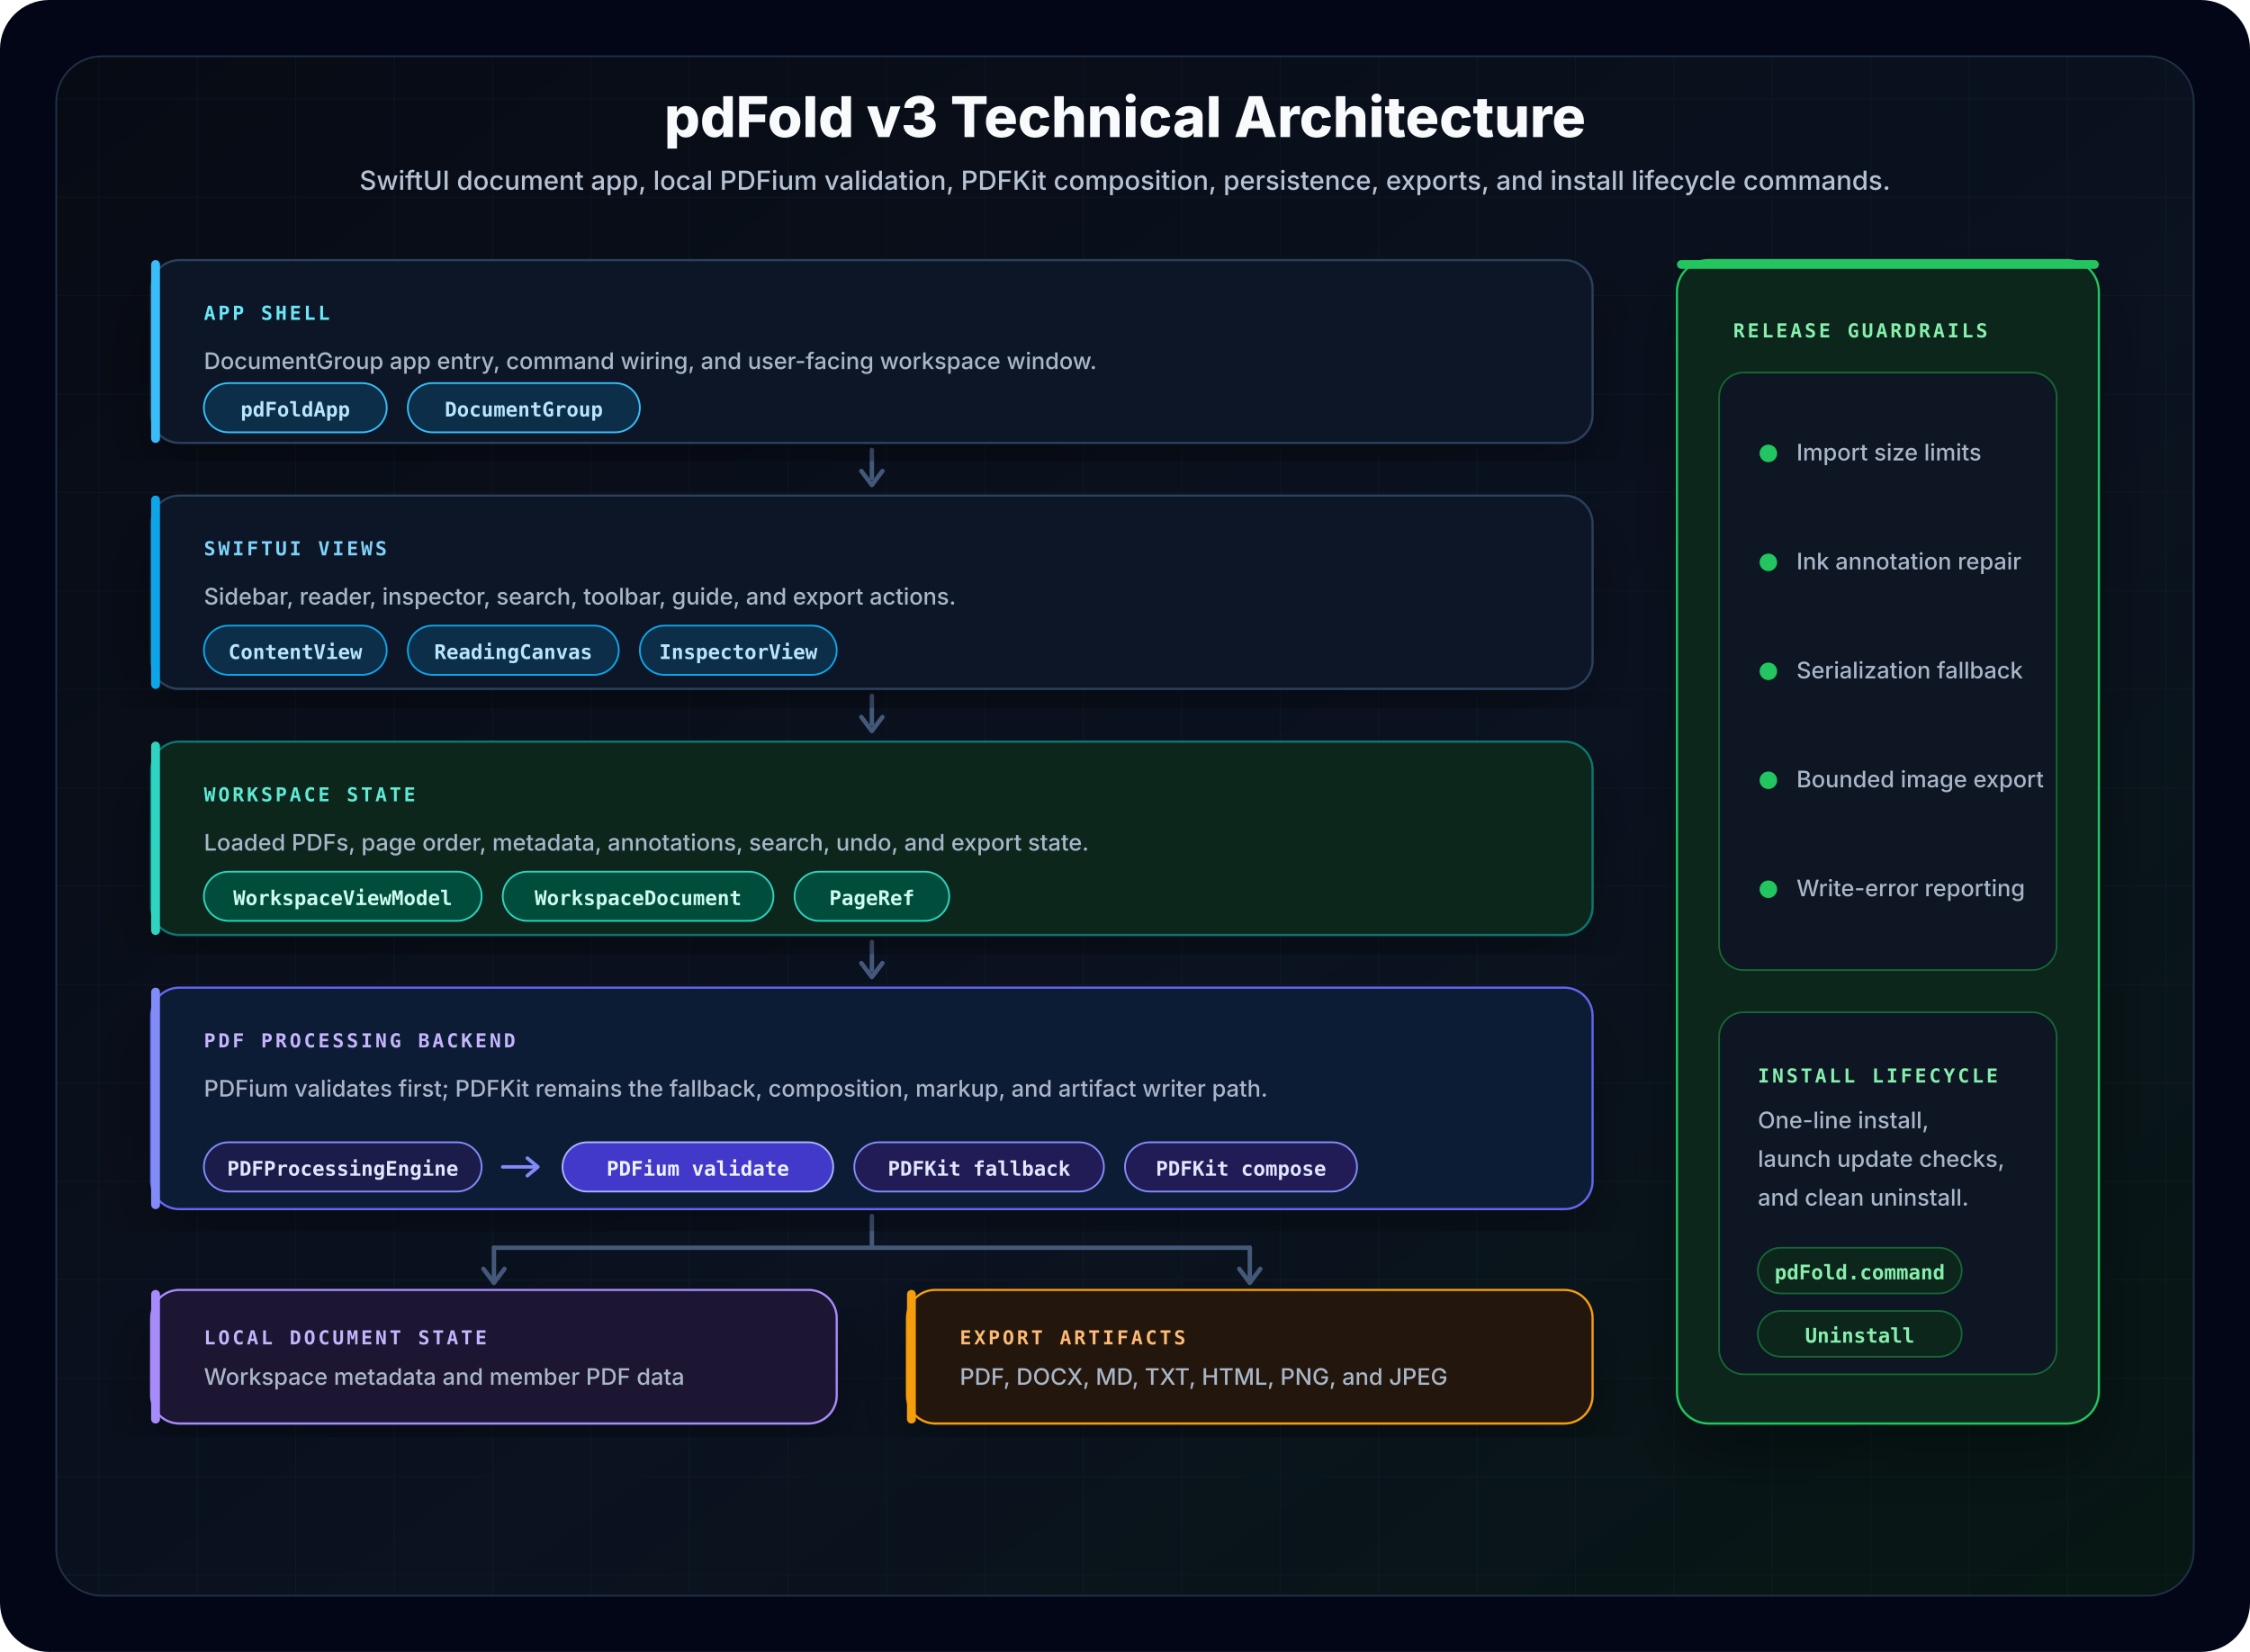
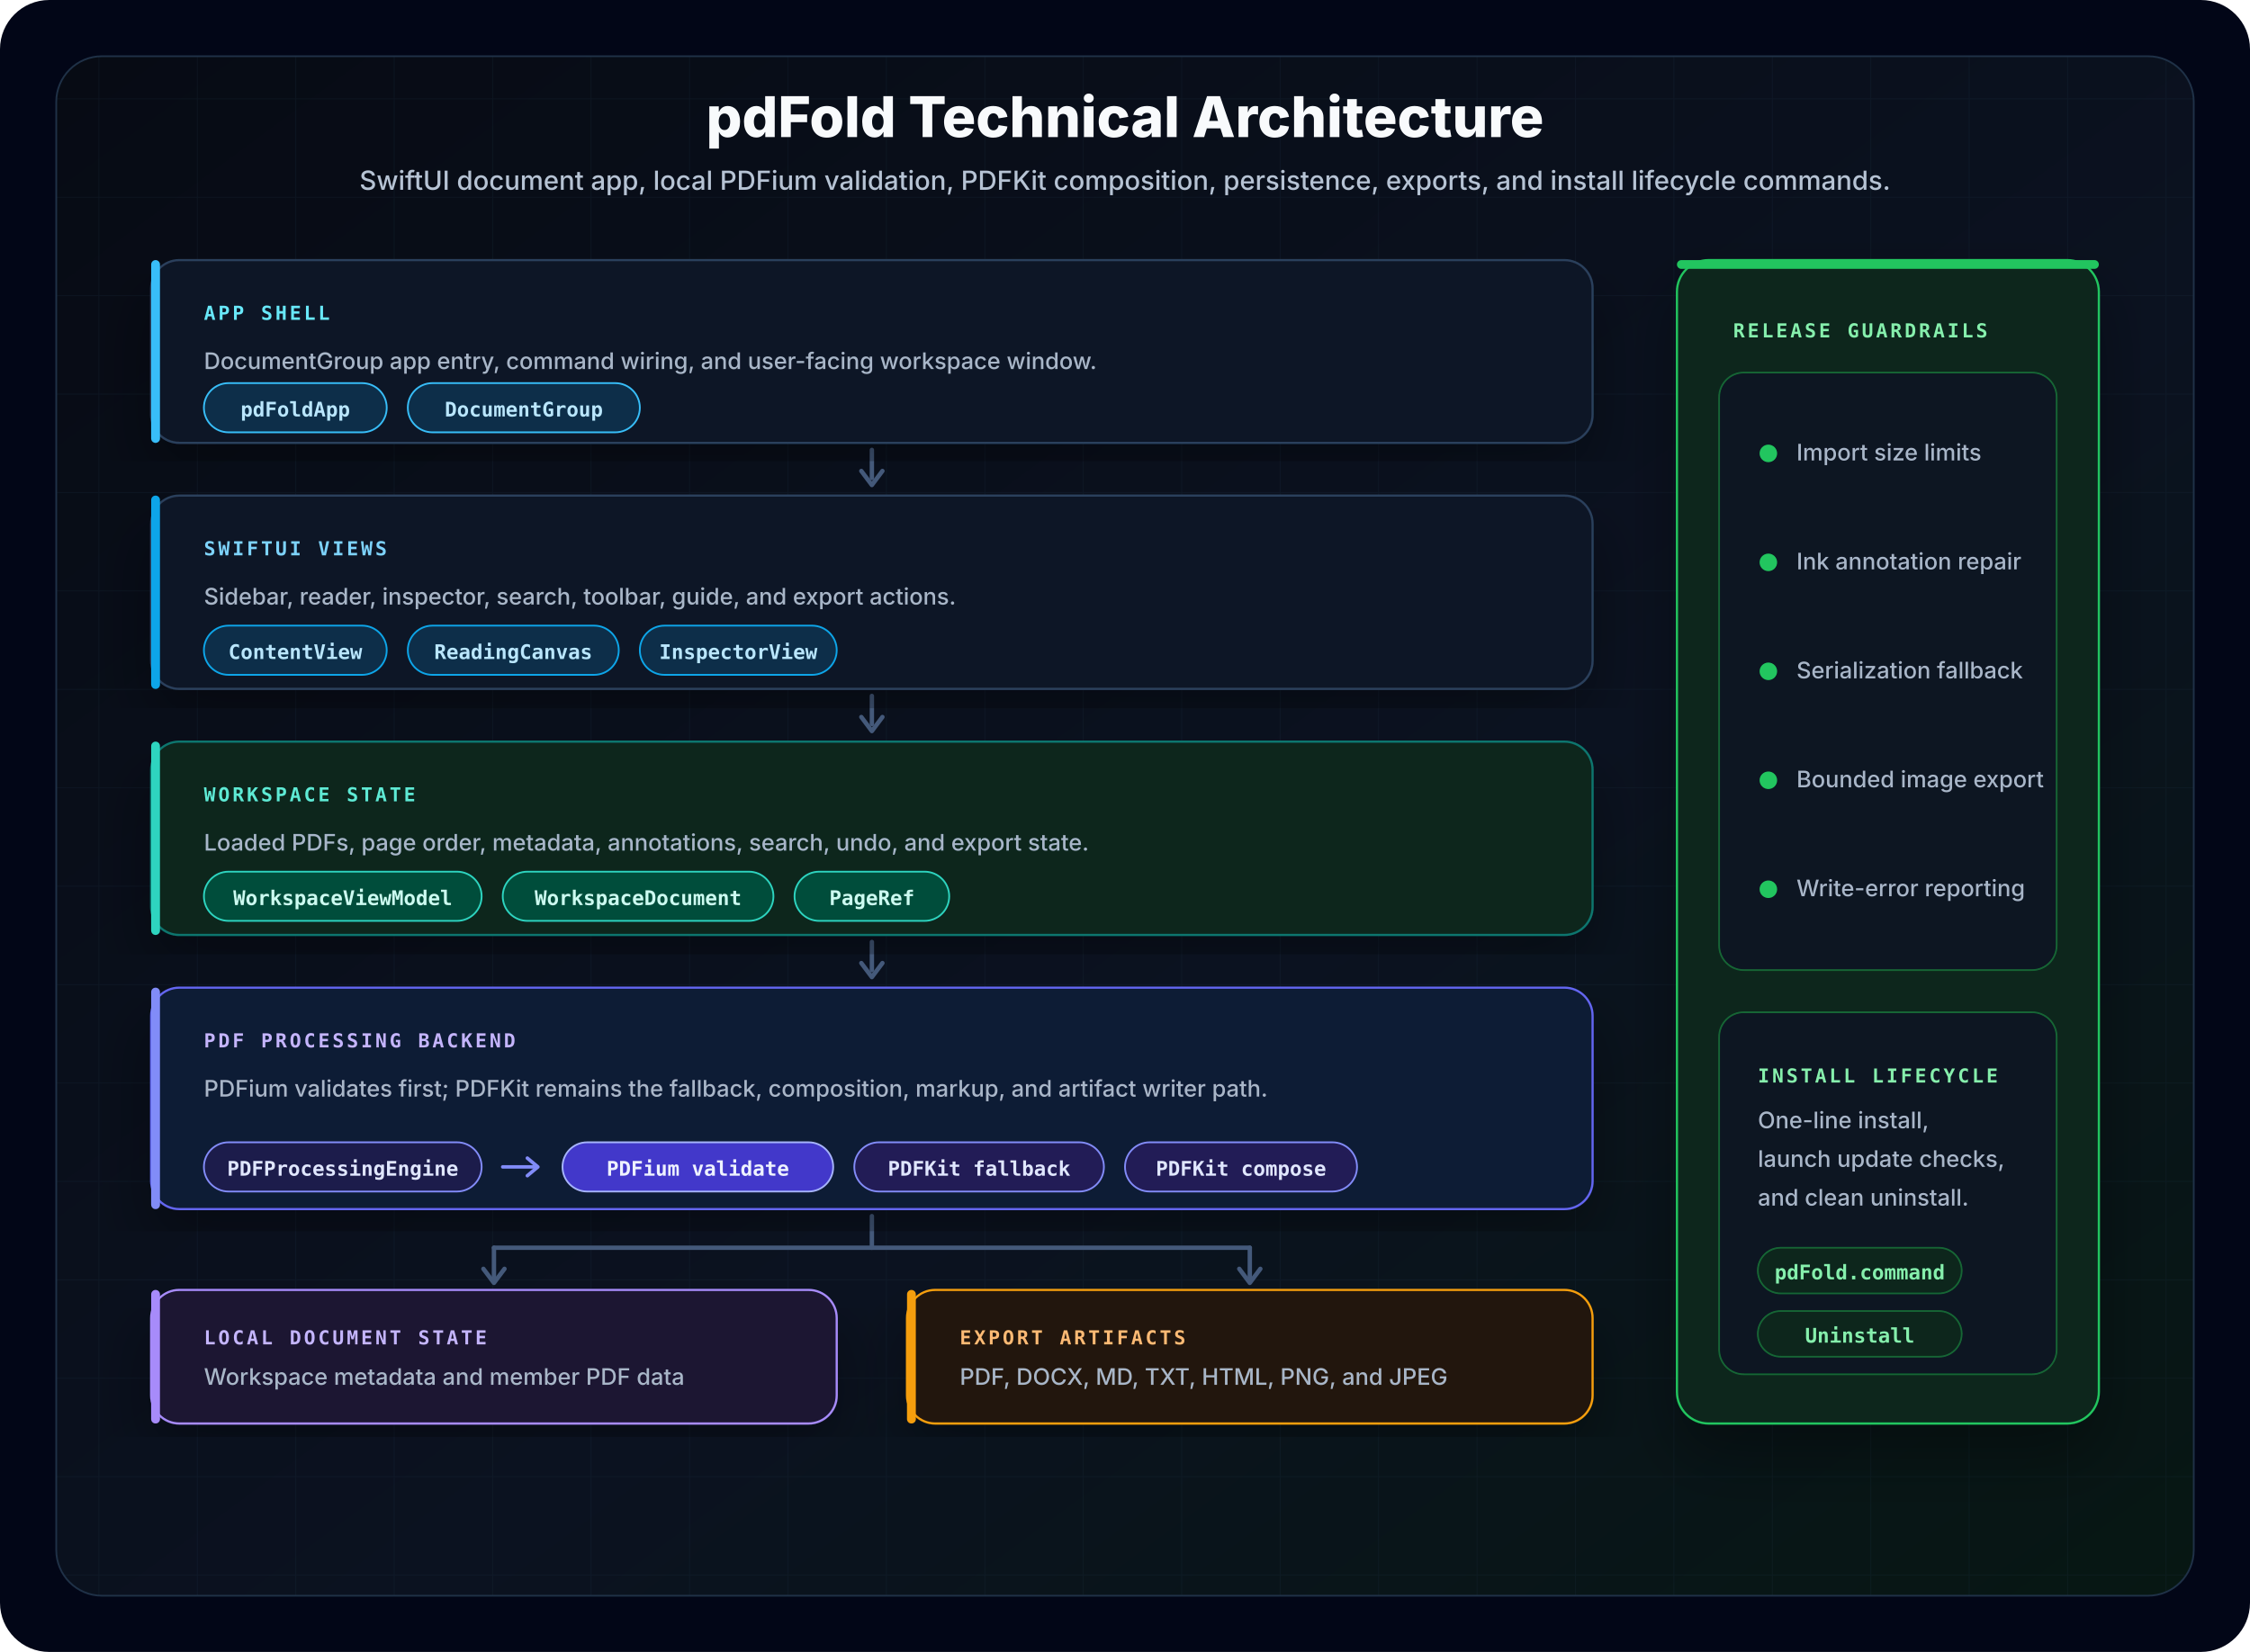
<svg xmlns="http://www.w3.org/2000/svg" width="1280" height="940" viewBox="0 0 1280 940" fill="none" role="img" aria-labelledby="title desc">
  <defs>
    <linearGradient id="bg" x1="0" y1="0" x2="1" y2="1">
      <stop offset="0" stop-color="#070B14" />
      <stop offset="0.58" stop-color="#0B1220" />
      <stop offset="1" stop-color="#071713" />
    </linearGradient>
    <pattern id="grid" width="56" height="56" patternUnits="userSpaceOnUse">
      <path d="M 56 0 L 0 0 0 56" stroke="#1F3147" stroke-width="1" opacity="0.20" />
    </pattern>
    <filter id="shadow" x="-10%" y="-10%" width="120%" height="120%">
      <feDropShadow dx="0" dy="18" stdDeviation="18" flood-color="#000000" flood-opacity="0.34" />
    </filter>
    <style>
      .title { font: 800 32px ui-sans-serif, system-ui, -apple-system, BlinkMacSystemFont, "Segoe UI", sans-serif; fill: #F8FAFC; }
      .subtitle { font: 500 15px ui-sans-serif, system-ui, -apple-system, BlinkMacSystemFont, "Segoe UI", sans-serif; fill: #B6C3D4; }
      .layerTitle { font: 800 17px ui-sans-serif, system-ui, -apple-system, BlinkMacSystemFont, "Segoe UI", sans-serif; fill: #F8FAFC; }
      .body { font: 500 13px ui-sans-serif, system-ui, -apple-system, BlinkMacSystemFont, "Segoe UI", sans-serif; fill: #A8B6C8; }
      .chip { font: 800 11.5px ui-monospace, SFMono-Regular, Menlo, Monaco, Consolas, monospace; }
      .tag { font: 800 11px ui-monospace, SFMono-Regular, Menlo, Monaco, Consolas, monospace; letter-spacing: 1.5px; }
      .layer { fill: #101827; stroke: #2B3F5C; stroke-width: 1.25; }
      .stateLayer { fill: #08251F; stroke: #0F766E; stroke-width: 1.25; }
      .engineLayer { fill: #111A34; stroke: #6366F1; stroke-width: 1.25; }
      .artifactLayer { fill: #1B1430; stroke: #A78BFA; stroke-width: 1.25; }
      .exportLayer { fill: #241609; stroke: #F59E0B; stroke-width: 1.25; }
      .rail { fill: #08251C; stroke: #22C55E; stroke-width: 1.25; }
      .flow { fill: none; stroke: #44597A; stroke-width: 2.5; stroke-linecap: round; stroke-linejoin: round; }
    </style>
  </defs>
  <rect width="1280" height="940" rx="28" fill="#020617" />
  <rect x="32" y="32" width="1216" height="876" rx="26" fill="url(#bg)" />
  <rect x="32" y="32" width="1216" height="876" rx="26" fill="url(#grid)" />
  <rect x="32" y="32" width="1216" height="876" rx="26" stroke="#1F3147" />
-   <text x="640" y="78" text-anchor="middle" class="title">pdFold v3 Technical Architecture</text>
+   <text x="640" y="78" text-anchor="middle" class="title">pdFold Technical Architecture</text>
  <text x="640" y="108" text-anchor="middle" class="subtitle">SwiftUI document app, local PDFium validation, PDFKit composition, persistence, exports, and install lifecycle commands.</text>
  <g>
    <path d="M496 256 V272" class="flow" />
    <path d="M490 268 L496 276 L502 268" class="flow" />
    <path d="M496 396 V412" class="flow" />
    <path d="M490 408 L496 416 L502 408" class="flow" />
    <path d="M496 536 V552" class="flow" />
    <path d="M490 548 L496 556 L502 548" class="flow" />
    <path d="M496 692 V710" class="flow" />
    <path d="M281 710 H711" class="flow" />
    <path d="M281 710 V728" class="flow" />
    <path d="M275 722 L281 730 L287 722" class="flow" />
    <path d="M711 710 V728" class="flow" />
    <path d="M705 722 L711 730 L717 722" class="flow" />
  </g>
  <g transform="translate(86 148)" filter="url(#shadow)">
    <rect width="820" height="104" rx="16" class="layer" />
    <rect width="5" height="104" rx="2.5" fill="#38BDF8" />
    <text x="30" y="34" class="tag" fill="#67E8F9">APP SHELL</text>
    <text x="30" y="62" class="body">DocumentGroup app entry, command wiring, and user-facing workspace window.</text>
    <g transform="translate(30 70)">
      <rect x="0" y="0" width="104" height="28" rx="14" fill="#082F49" stroke="#38BDF8" />
      <text x="52" y="19" text-anchor="middle" class="chip" fill="#BAE6FD">pdFoldApp</text>
      <rect x="116" y="0" width="132" height="28" rx="14" fill="#082F49" stroke="#38BDF8" />
      <text x="182" y="19" text-anchor="middle" class="chip" fill="#BAE6FD">DocumentGroup</text>
    </g>
  </g>
  <g transform="translate(86 282)" filter="url(#shadow)">
    <rect width="820" height="110" rx="16" class="layer" />
    <rect width="5" height="110" rx="2.5" fill="#0EA5E9" />
    <text x="30" y="34" class="tag" fill="#7DD3FC">SWIFTUI VIEWS</text>
    <text x="30" y="62" class="body">Sidebar, reader, inspector, search, toolbar, guide, and export actions.</text>
    <g transform="translate(30 74)">
      <rect x="0" y="0" width="104" height="28" rx="14" fill="#082F49" stroke="#0EA5E9" />
      <text x="52" y="19" text-anchor="middle" class="chip" fill="#BAE6FD">ContentView</text>
      <rect x="116" y="0" width="120" height="28" rx="14" fill="#082F49" stroke="#0EA5E9" />
      <text x="176" y="19" text-anchor="middle" class="chip" fill="#BAE6FD">ReadingCanvas</text>
      <rect x="248" y="0" width="112" height="28" rx="14" fill="#082F49" stroke="#0EA5E9" />
      <text x="304" y="19" text-anchor="middle" class="chip" fill="#BAE6FD">InspectorView</text>
    </g>
  </g>
  <g transform="translate(86 422)" filter="url(#shadow)">
    <rect width="820" height="110" rx="16" class="stateLayer" />
    <rect width="5" height="110" rx="2.5" fill="#2DD4BF" />
    <text x="30" y="34" class="tag" fill="#5EEAD4">WORKSPACE STATE</text>
    <text x="30" y="62" class="body">Loaded PDFs, page order, metadata, annotations, search, undo, and export state.</text>
    <g transform="translate(30 74)">
      <rect x="0" y="0" width="158" height="28" rx="14" fill="#064E3B" stroke="#2DD4BF" />
      <text x="79" y="19" text-anchor="middle" class="chip" fill="#CCFBF1">WorkspaceViewModel</text>
      <rect x="170" y="0" width="154" height="28" rx="14" fill="#064E3B" stroke="#2DD4BF" />
      <text x="247" y="19" text-anchor="middle" class="chip" fill="#CCFBF1">WorkspaceDocument</text>
      <rect x="336" y="0" width="88" height="28" rx="14" fill="#064E3B" stroke="#2DD4BF" />
      <text x="380" y="19" text-anchor="middle" class="chip" fill="#CCFBF1">PageRef</text>
    </g>
  </g>
  <g transform="translate(86 562)" filter="url(#shadow)">
    <rect width="820" height="126" rx="16" class="engineLayer" />
    <rect width="5" height="126" rx="2.5" fill="#818CF8" />
    <text x="30" y="34" class="tag" fill="#C4B5FD">PDF PROCESSING BACKEND</text>
    <text x="30" y="62" class="body">PDFium validates first; PDFKit remains the fallback, composition, markup, and artifact writer path.</text>
    <g transform="translate(30 88)">
      <rect x="0" y="0" width="158" height="28" rx="14" fill="#1E1B4B" stroke="#818CF8" />
      <text x="79" y="19" text-anchor="middle" class="chip" fill="#E0E7FF">PDFProcessingEngine</text>
      <path d="M170 14 H188" stroke="#818CF8" stroke-width="2" stroke-linecap="round" />
      <path d="M184 9 L190 14 L184 19" stroke="#818CF8" stroke-width="2" stroke-linecap="round" stroke-linejoin="round" />
      <rect x="204" y="0" width="154" height="28" rx="14" fill="#4338CA" stroke="#A5B4FC" />
      <text x="281" y="19" text-anchor="middle" class="chip" fill="#EEF2FF">PDFium validate</text>
      <rect x="370" y="0" width="142" height="28" rx="14" fill="#241B56" stroke="#818CF8" />
      <text x="441" y="19" text-anchor="middle" class="chip" fill="#E0E7FF">PDFKit fallback</text>
      <rect x="524" y="0" width="132" height="28" rx="14" fill="#241B56" stroke="#818CF8" />
      <text x="590" y="19" text-anchor="middle" class="chip" fill="#E0E7FF">PDFKit compose</text>
    </g>
  </g>
  <g transform="translate(86 734)" filter="url(#shadow)">
    <rect width="390" height="76" rx="16" class="artifactLayer" />
    <rect width="5" height="76" rx="2.5" fill="#A78BFA" />
    <text x="30" y="31" class="tag" fill="#C4B5FD">LOCAL DOCUMENT STATE</text>
    <text x="30" y="54" class="body">Workspace metadata and member PDF data</text>
  </g>
  <g transform="translate(516 734)" filter="url(#shadow)">
    <rect width="390" height="76" rx="16" class="exportLayer" />
    <rect width="5" height="76" rx="2.5" fill="#F59E0B" />
    <text x="30" y="31" class="tag" fill="#FDBA74">EXPORT ARTIFACTS</text>
    <text x="30" y="54" class="body">PDF, DOCX, MD, TXT, HTML, PNG, and JPEG</text>
  </g>
  <g transform="translate(954 148)" filter="url(#shadow)">
    <rect width="240" height="662" rx="18" class="rail" />
    <rect width="240" height="5" rx="2.5" fill="#22C55E" />
    <text x="32" y="44" class="tag" fill="#86EFAC">RELEASE GUARDRAILS</text>
    <rect x="24" y="64" width="192" height="340" rx="14" fill="#0B1220" stroke="#166534" />
    <g transform="translate(46 110)">
      <circle cx="6" cy="0" r="5" fill="#22C55E" />
      <text x="22" y="4" class="body">Import size limits</text>
      <circle cx="6" cy="62" r="5" fill="#22C55E" />
      <text x="22" y="66" class="body">Ink annotation repair</text>
      <circle cx="6" cy="124" r="5" fill="#22C55E" />
      <text x="22" y="128" class="body">Serialization fallback</text>
      <circle cx="6" cy="186" r="5" fill="#22C55E" />
      <text x="22" y="190" class="body">Bounded image export</text>
      <circle cx="6" cy="248" r="5" fill="#22C55E" />
      <text x="22" y="252" class="body">Write-error reporting</text>
    </g>
    <rect x="24" y="428" width="192" height="206" rx="14" fill="#0B1220" stroke="#166534" />
    <text x="46" y="468" class="tag" fill="#86EFAC">INSTALL LIFECYCLE</text>
    <text x="46" y="494" class="body">One-line install,</text>
    <text x="46" y="516" class="body">launch update checks,</text>
    <text x="46" y="538" class="body">and clean uninstall.</text>
    <g transform="translate(46 562)">
      <rect x="0" y="0" width="116" height="26" rx="13" fill="#08251C" stroke="#166534" />
      <text x="58" y="18" text-anchor="middle" class="chip" fill="#86EFAC">pdFold.command</text>
      <rect x="0" y="36" width="116" height="26" rx="13" fill="#08251C" stroke="#166534" />
      <text x="58" y="54" text-anchor="middle" class="chip" fill="#86EFAC">Uninstall</text>
    </g>
  </g>
</svg>
